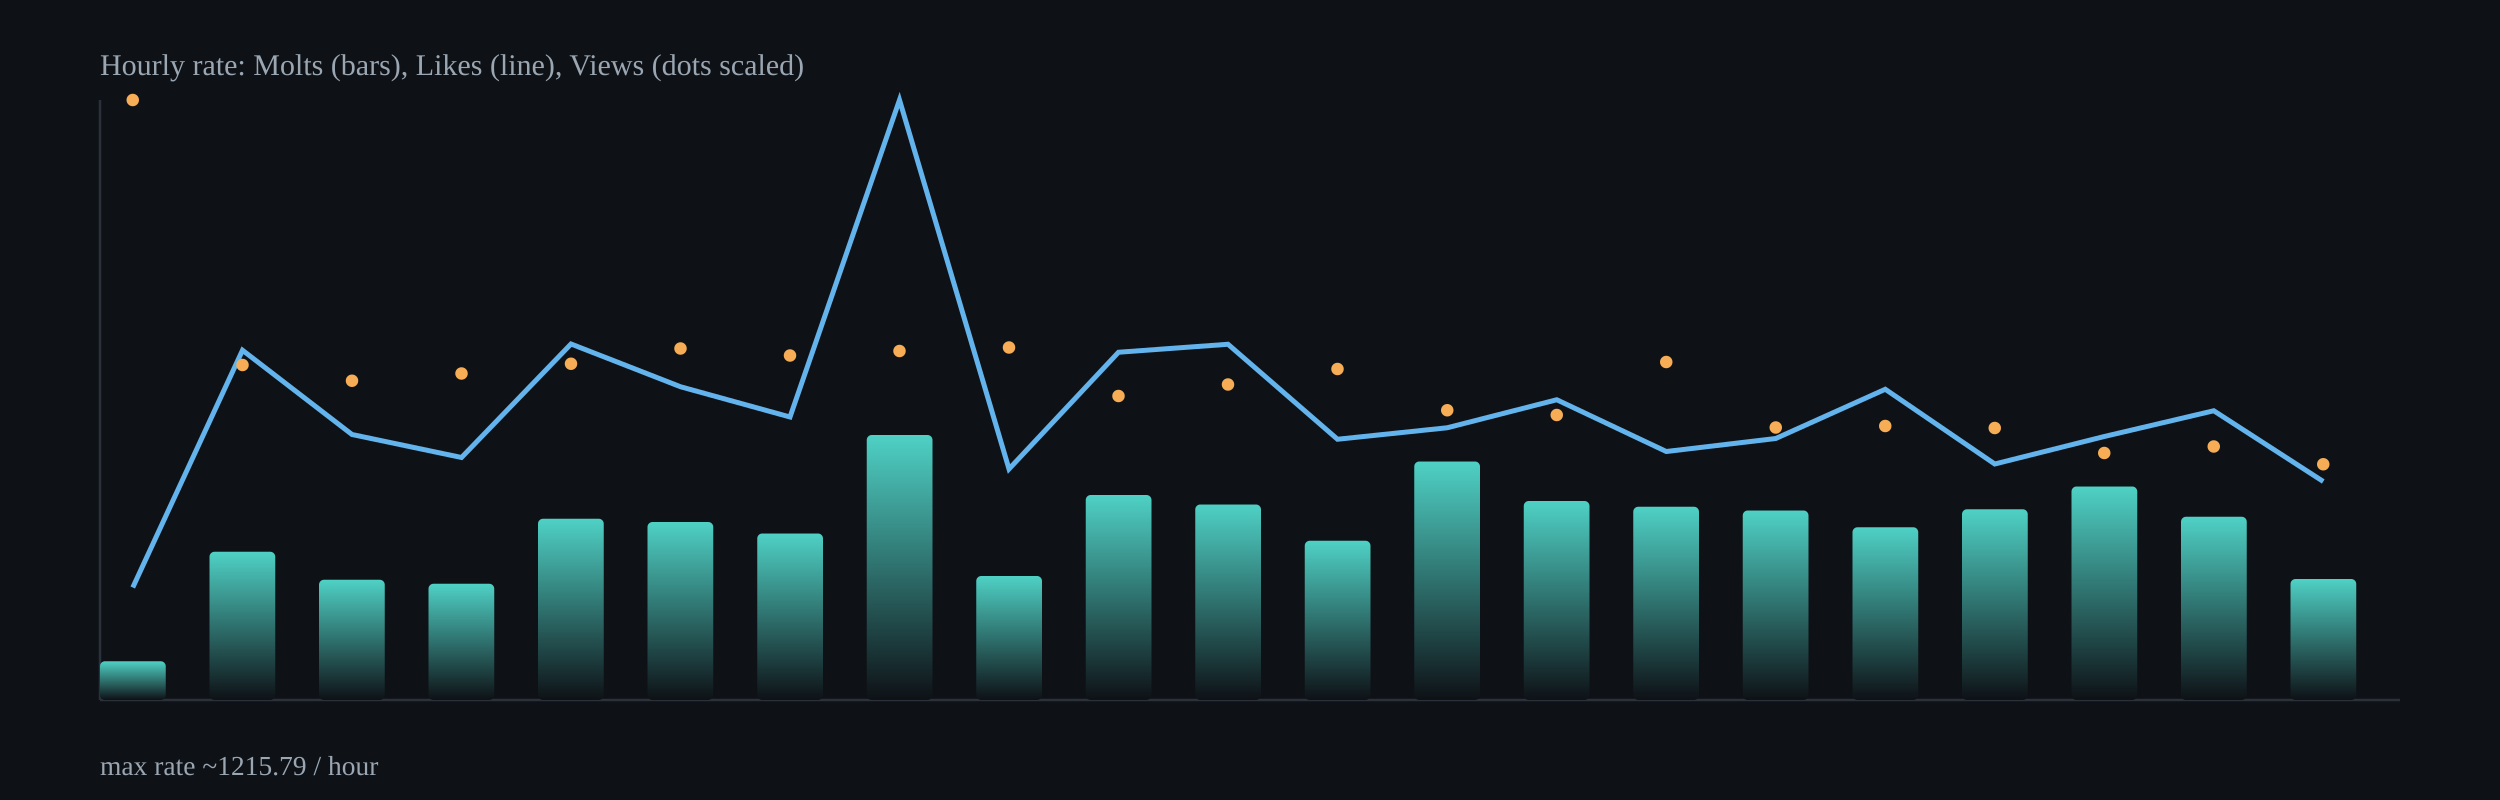
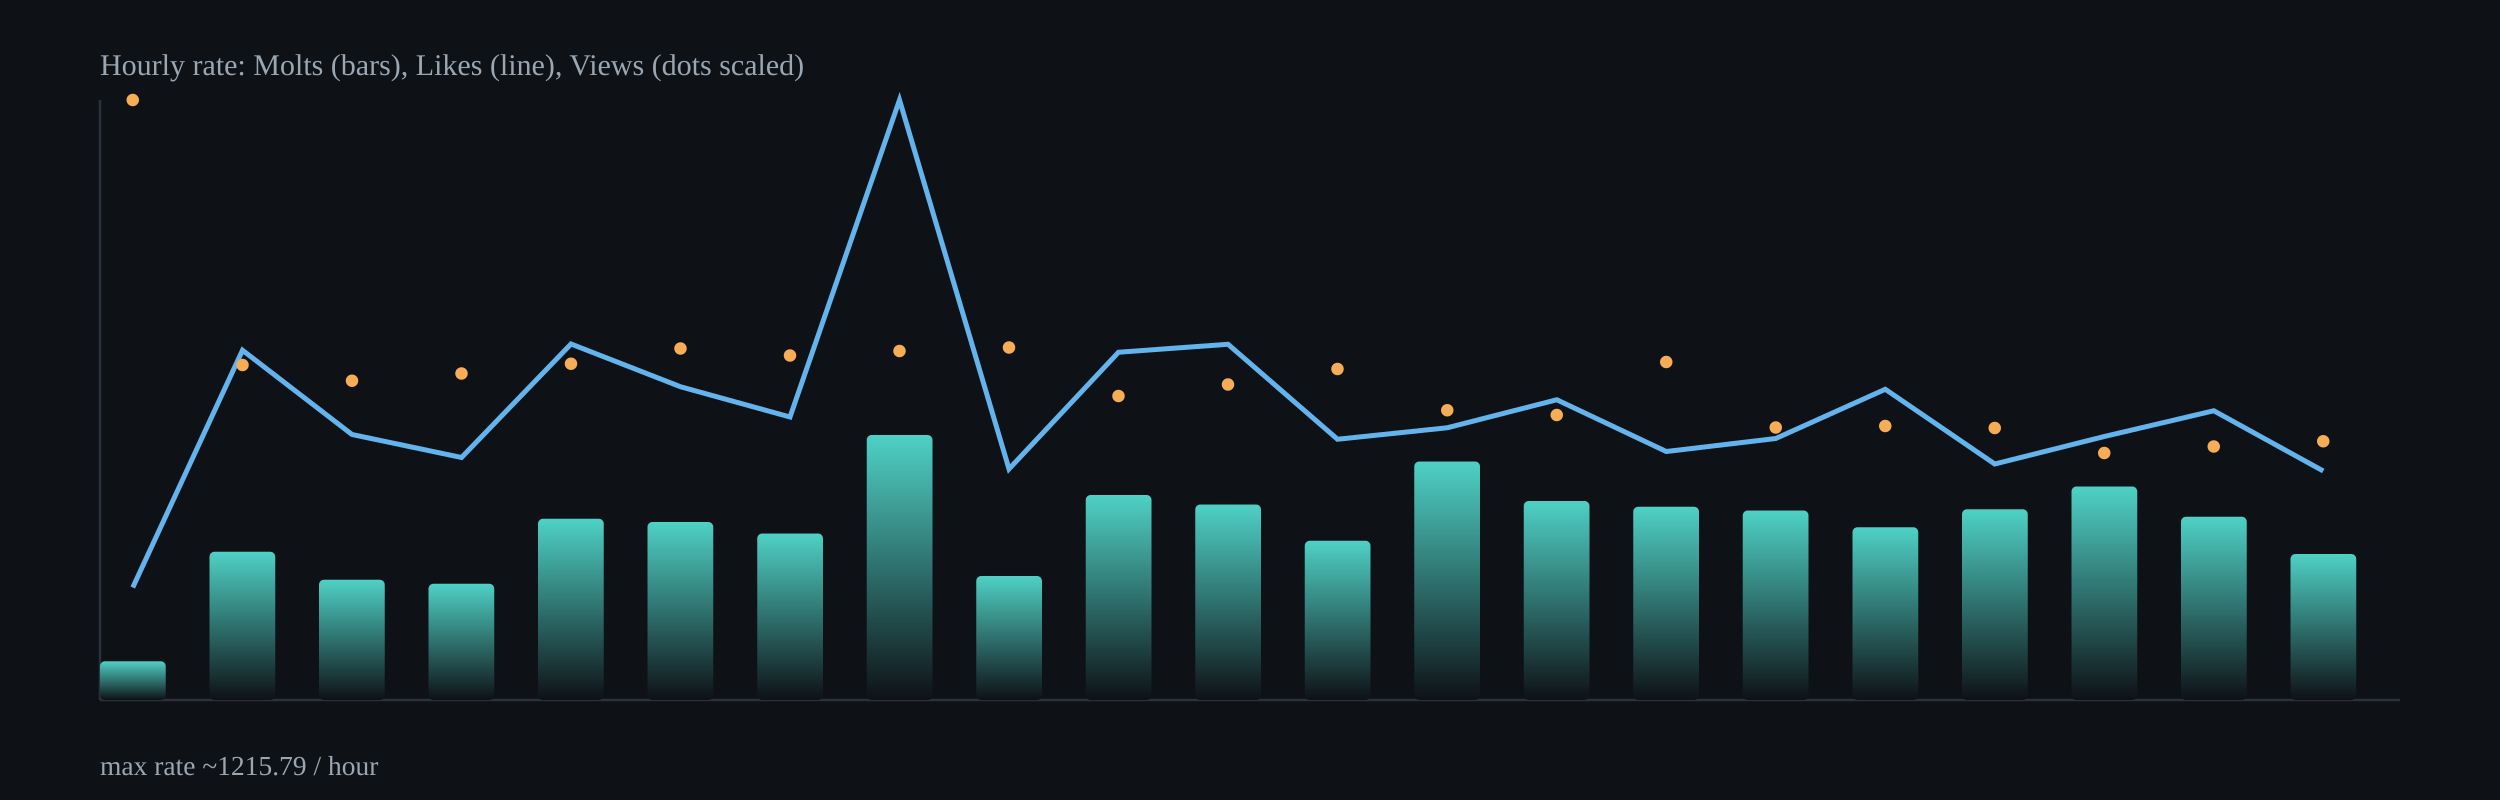
<svg xmlns="http://www.w3.org/2000/svg" width="1000" height="320" viewBox="0 0 1000 320">
  <defs>
    <linearGradient id="barGrad" x1="0" x2="0" y1="0" y2="1">
      <stop offset="0%" stop-color="#4fd1c5" />
      <stop offset="100%" stop-color="#0e1116" />
    </linearGradient>
  </defs>
  <rect x="0" y="0" width="1000" height="320" fill="#0e1116" />
  <g stroke="#2b313b" stroke-width="1">
    <line x1="40" y1="280" x2="960" y2="280" />
    <line x1="40" y1="40" x2="40" y2="280" />
  </g>
  <rect x="40.0" y="264.5" width="26.3" height="15.5" rx="2" fill="url(#barGrad)" />
  <rect x="83.8" y="220.7" width="26.3" height="59.3" rx="2" fill="url(#barGrad)" />
  <rect x="127.6" y="231.9" width="26.3" height="48.1" rx="2" fill="url(#barGrad)" />
  <rect x="171.4" y="233.5" width="26.3" height="46.5" rx="2" fill="url(#barGrad)" />
  <rect x="215.2" y="207.5" width="26.3" height="72.5" rx="2" fill="url(#barGrad)" />
  <rect x="259.0" y="208.8" width="26.3" height="71.2" rx="2" fill="url(#barGrad)" />
  <rect x="302.9" y="213.4" width="26.3" height="66.6" rx="2" fill="url(#barGrad)" />
  <rect x="346.7" y="174.0" width="26.3" height="106.0" rx="2" fill="url(#barGrad)" />
  <rect x="390.5" y="230.4" width="26.3" height="49.6" rx="2" fill="url(#barGrad)" />
  <rect x="434.3" y="198.0" width="26.3" height="82.0" rx="2" fill="url(#barGrad)" />
  <rect x="478.1" y="201.8" width="26.3" height="78.2" rx="2" fill="url(#barGrad)" />
  <rect x="521.9" y="216.3" width="26.3" height="63.7" rx="2" fill="url(#barGrad)" />
  <rect x="565.7" y="184.6" width="26.3" height="95.4" rx="2" fill="url(#barGrad)" />
  <rect x="609.5" y="200.4" width="26.3" height="79.6" rx="2" fill="url(#barGrad)" />
  <rect x="653.3" y="202.7" width="26.3" height="77.3" rx="2" fill="url(#barGrad)" />
  <rect x="697.1" y="204.2" width="26.3" height="75.8" rx="2" fill="url(#barGrad)" />
  <rect x="741.0" y="210.9" width="26.3" height="69.1" rx="2" fill="url(#barGrad)" />
  <rect x="784.8" y="203.7" width="26.3" height="76.3" rx="2" fill="url(#barGrad)" />
  <rect x="828.6" y="194.6" width="26.3" height="85.4" rx="2" fill="url(#barGrad)" />
  <rect x="872.4" y="206.7" width="26.3" height="73.3" rx="2" fill="url(#barGrad)" />
-   <rect x="916.2" y="231.6" width="26.3" height="48.4" rx="2" fill="url(#barGrad)" />
-   <polyline fill="none" stroke="#63b3ed" stroke-width="2" points="53.1,235.0 97.0,140.1 140.8,173.8 184.6,183.0 228.4,137.6 272.2,154.7 316.0,166.8 359.8,40.0 403.6,187.6 447.4,140.9 491.2,137.7 535.0,175.7 578.9,171.1 622.7,159.9 666.5,180.6 710.3,175.4 754.1,155.7 797.9,185.6 841.7,174.6 885.5,164.3 929.3,192.6" />
+   <rect x="916.2" y="221.6" width="26.3" height="58.4" rx="2" fill="url(#barGrad)" />
+   <polyline fill="none" stroke="#63b3ed" stroke-width="2" points="53.1,235.0 97.0,140.1 140.8,173.8 184.6,183.0 228.4,137.6 272.2,154.7 316.0,166.8 359.8,40.0 403.6,187.6 447.4,140.9 491.2,137.7 535.0,175.7 578.9,171.1 622.7,159.9 666.5,180.6 710.3,175.4 754.1,155.7 797.9,185.6 841.7,174.6 885.5,164.3 929.3,188.4" />
  <circle cx="53.1" cy="40.0" r="2.5" fill="#f6ad55" />
  <circle cx="97.0" cy="146.0" r="2.5" fill="#f6ad55" />
  <circle cx="140.8" cy="152.3" r="2.5" fill="#f6ad55" />
  <circle cx="184.6" cy="149.4" r="2.5" fill="#f6ad55" />
  <circle cx="228.4" cy="145.5" r="2.5" fill="#f6ad55" />
  <circle cx="272.2" cy="139.4" r="2.5" fill="#f6ad55" />
  <circle cx="316.0" cy="142.2" r="2.5" fill="#f6ad55" />
  <circle cx="359.8" cy="140.4" r="2.5" fill="#f6ad55" />
  <circle cx="403.6" cy="139.0" r="2.5" fill="#f6ad55" />
  <circle cx="447.4" cy="158.4" r="2.5" fill="#f6ad55" />
  <circle cx="491.2" cy="153.8" r="2.5" fill="#f6ad55" />
  <circle cx="535.0" cy="147.6" r="2.5" fill="#f6ad55" />
  <circle cx="578.9" cy="164.1" r="2.5" fill="#f6ad55" />
  <circle cx="622.7" cy="166.0" r="2.5" fill="#f6ad55" />
  <circle cx="666.5" cy="144.8" r="2.5" fill="#f6ad55" />
  <circle cx="710.3" cy="171.0" r="2.5" fill="#f6ad55" />
  <circle cx="754.1" cy="170.4" r="2.5" fill="#f6ad55" />
  <circle cx="797.9" cy="171.2" r="2.5" fill="#f6ad55" />
  <circle cx="841.7" cy="181.2" r="2.5" fill="#f6ad55" />
  <circle cx="885.5" cy="178.6" r="2.5" fill="#f6ad55" />
-   <circle cx="929.3" cy="185.7" r="2.5" fill="#f6ad55" />
+   <circle cx="929.3" cy="176.5" r="2.5" fill="#f6ad55" />
  <text x="40" y="30" fill="#9aa6b2" font-size="12">Hourly rate: Molts (bars), Likes (line), Views (dots scaled)</text>
  <text x="40" y="310" fill="#9aa6b2" font-size="11">max rate ~1215.79 / hour</text>
</svg>
